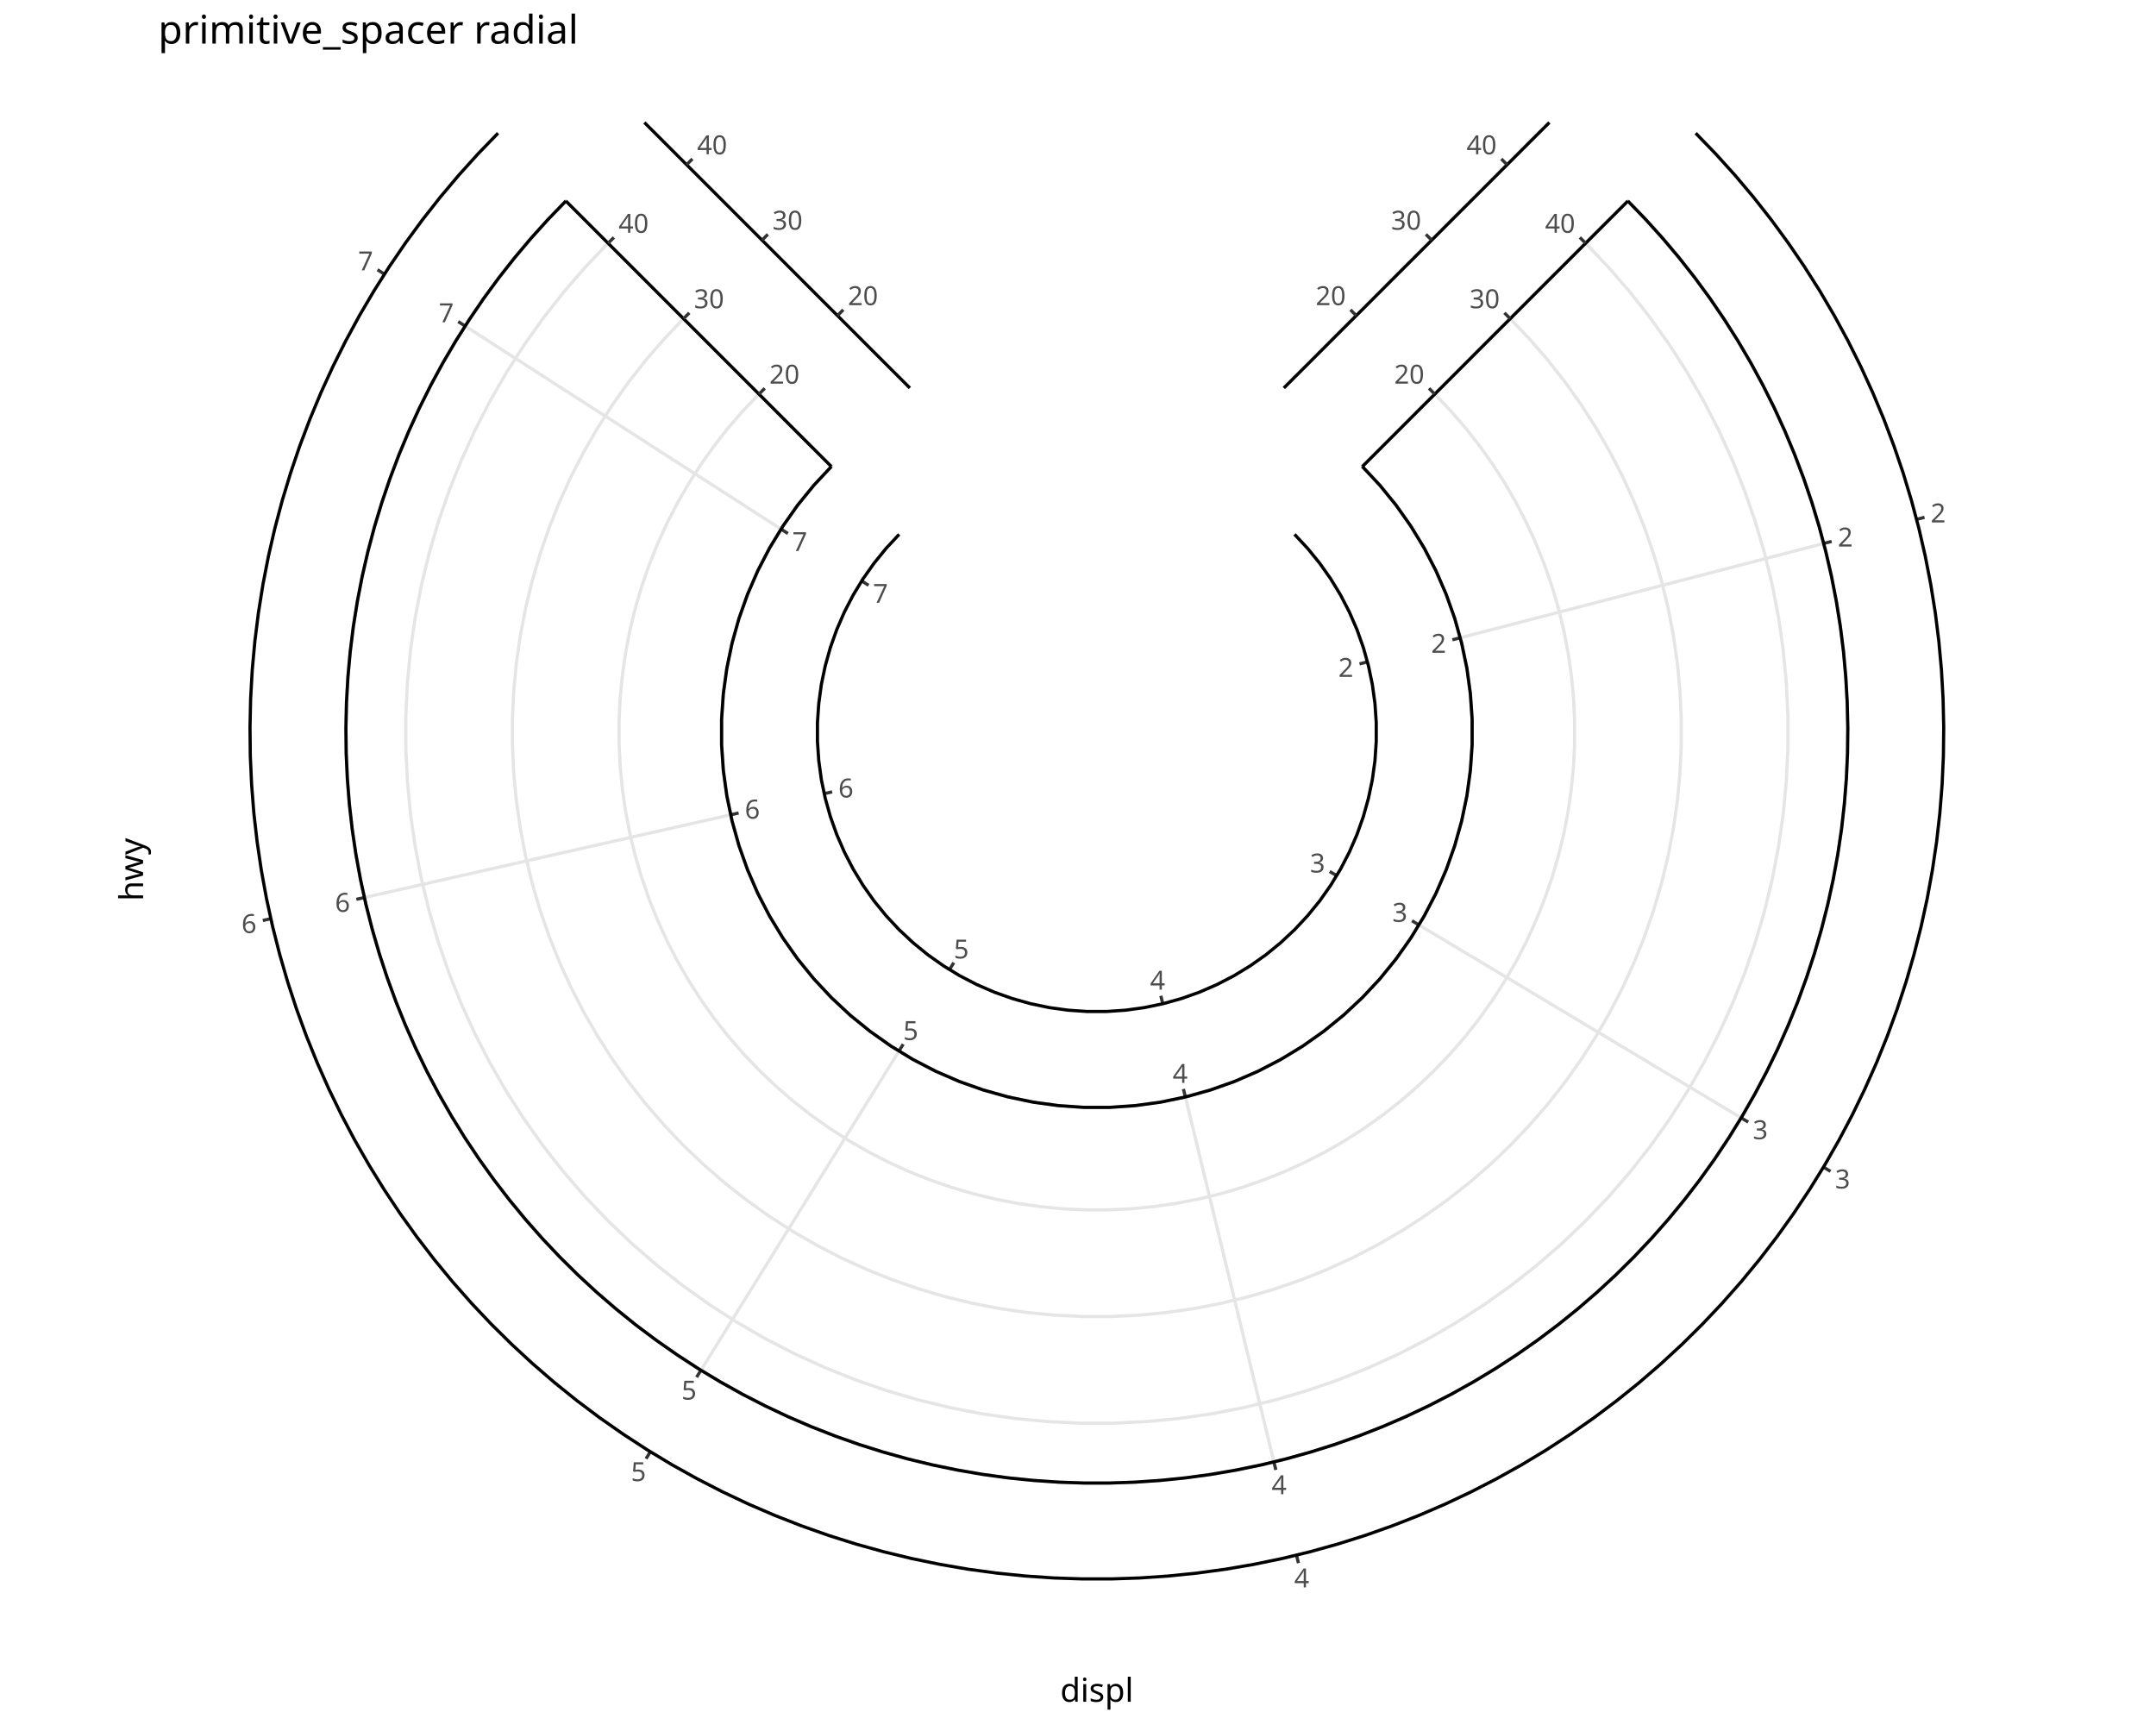
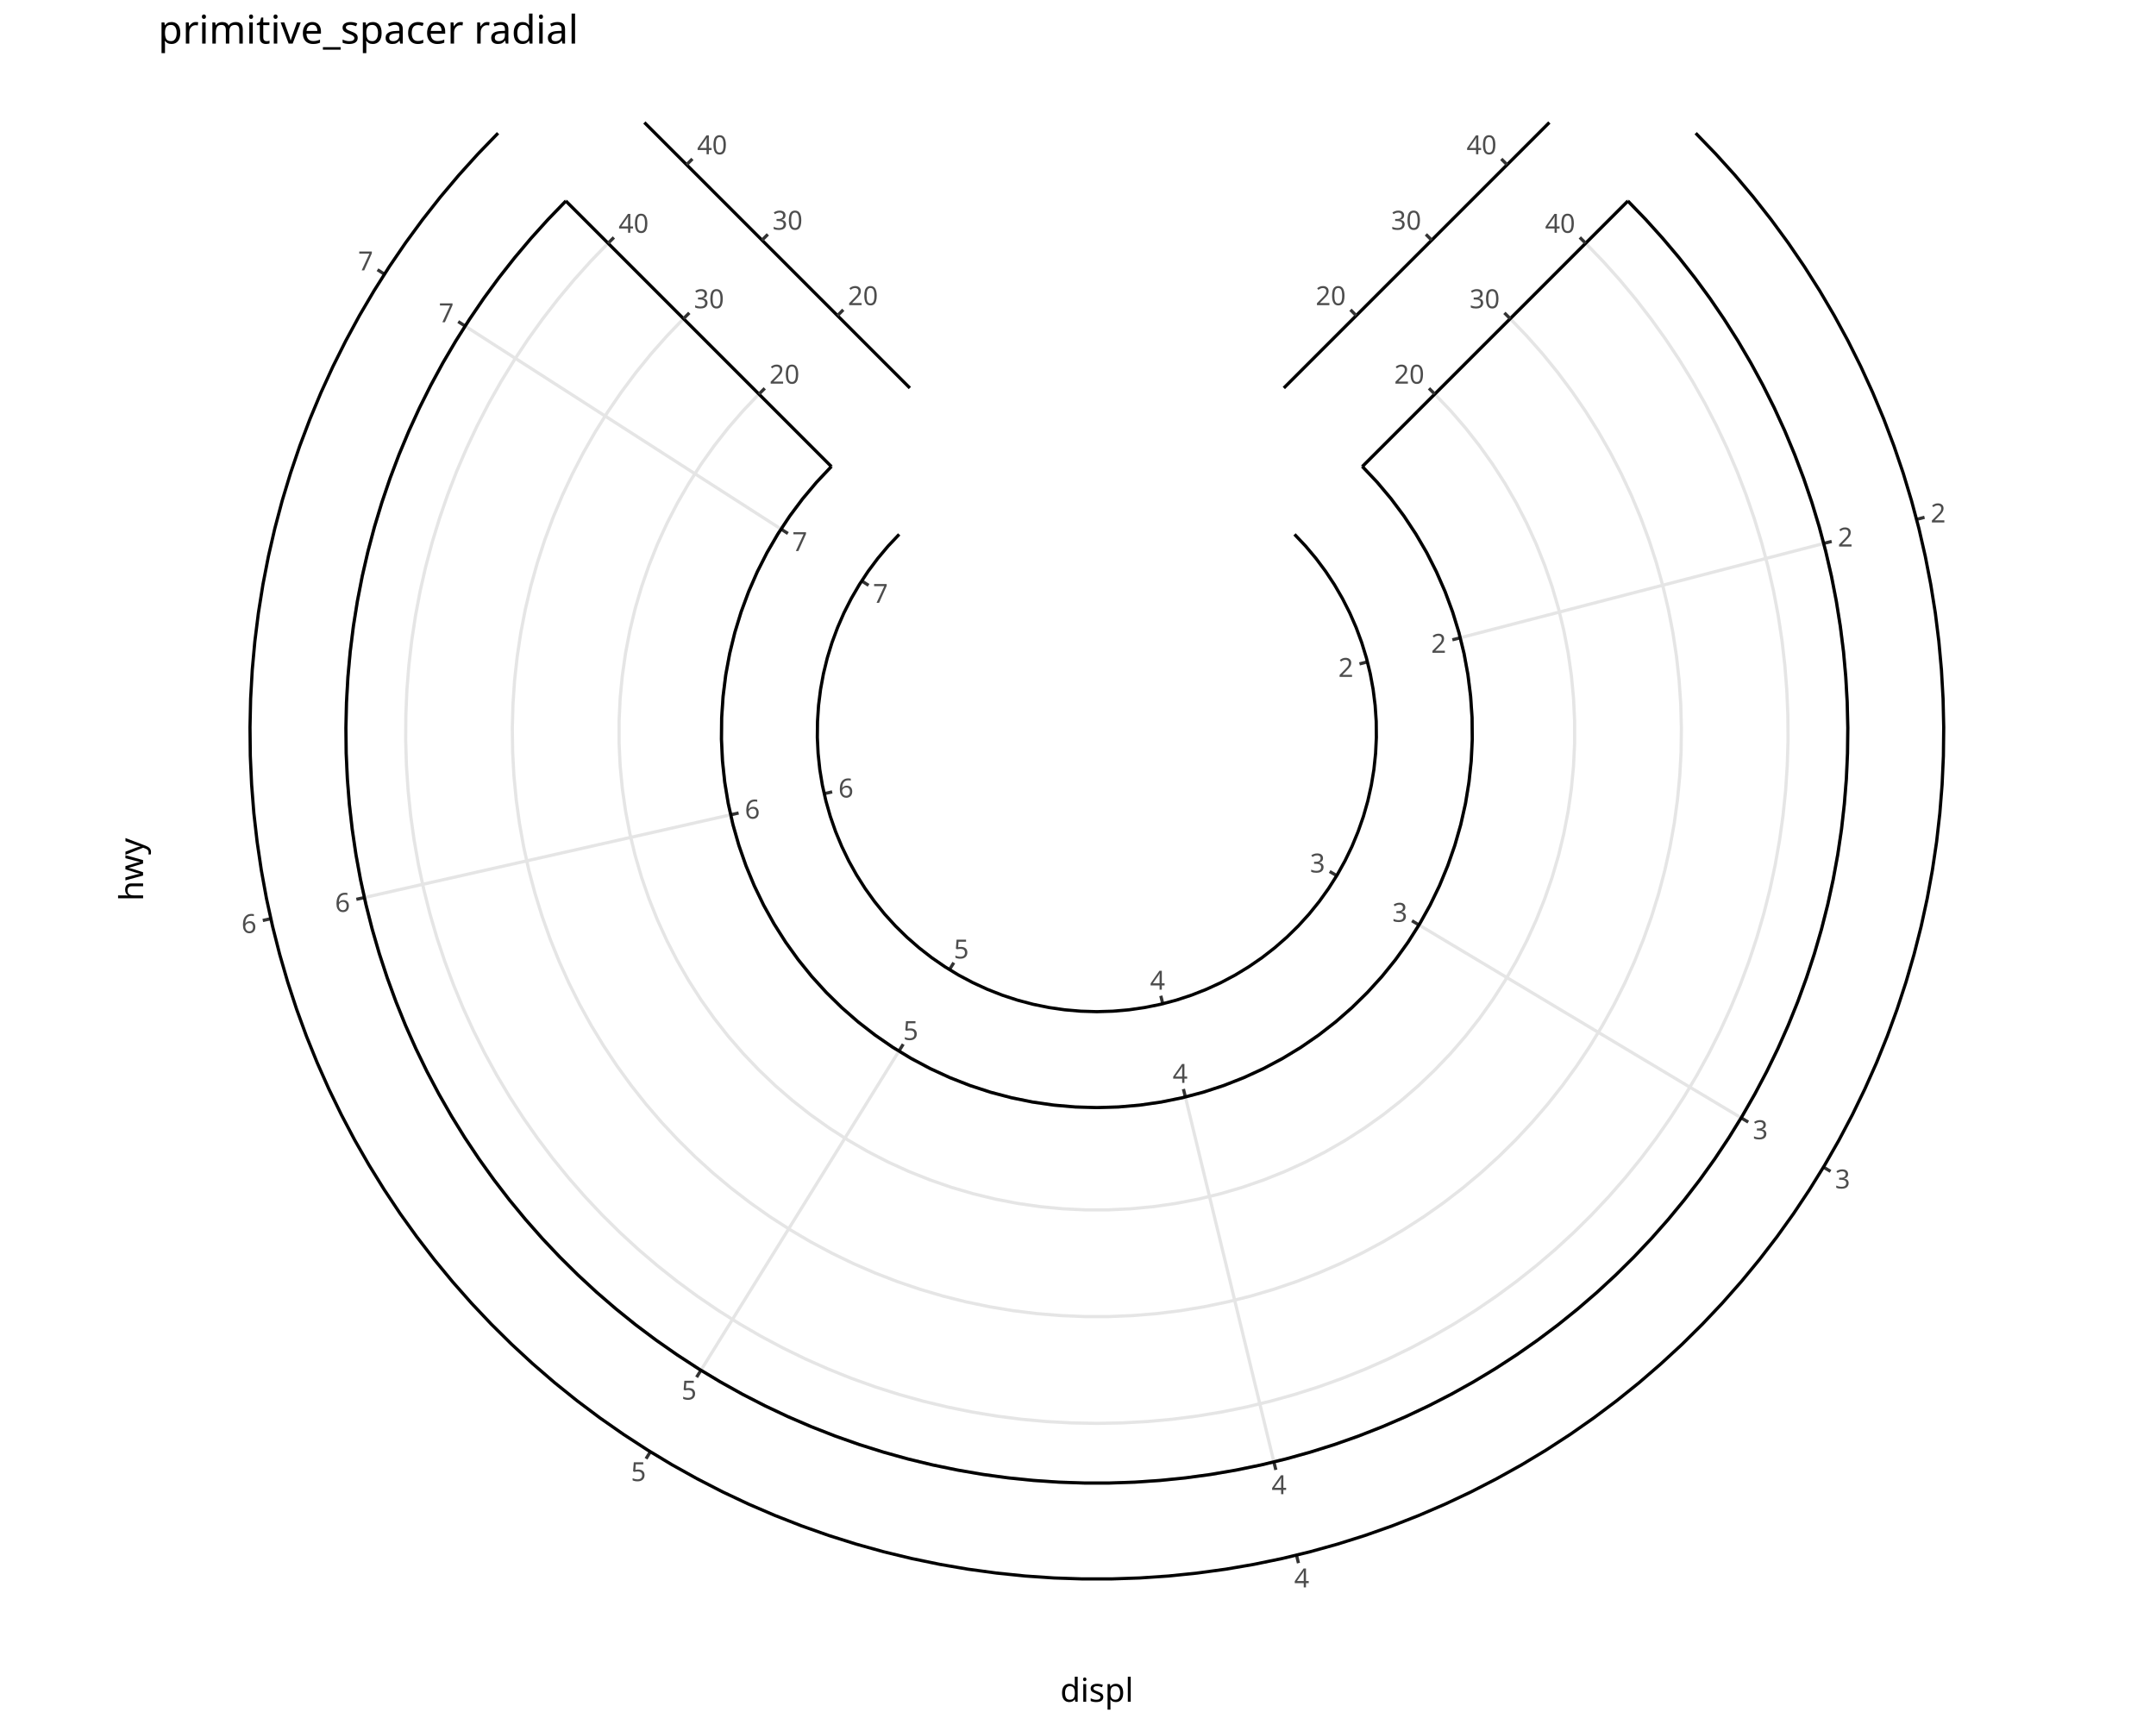
<svg xmlns="http://www.w3.org/2000/svg" class="svglite" data-engine-version="2.0" width="720.00pt" height="576.00pt" viewBox="0 0 720.00 576.00">
  <defs>
    <style type="text/css">
    .svglite line, .svglite polyline, .svglite polygon, .svglite path, .svglite rect, .svglite circle {
      fill: none;
      stroke: #000000;
      stroke-linecap: round;
      stroke-linejoin: round;
      stroke-miterlimit: 10.00;
    }
  </style>
  </defs>
  <rect width="100%" height="100%" style="stroke: none; fill: #FFFFFF;" />
  <defs>
    <clipPath id="cpMC4wMHw3MjAuMDB8MC4wMHw1NzYuMDA=">
      <rect x="0.00" y="0.00" width="720.00" height="576.00" />
    </clipPath>
  </defs>
  <g clip-path="url(#cpMC4wMHw3MjAuMDB8MC4wMHw1NzYuMDA=)">
</g>
  <defs>
    <clipPath id="cpMzQuNzR8Njg1LjI2fDAuMDB8NTc2LjAw">
      <rect x="34.74" y="0.00" width="650.51" height="576.00" />
    </clipPath>
  </defs>
  <g clip-path="url(#cpMzQuNzR8Njg1LjI2fDAuMDB8NTc2LjAw)">
    <rect x="34.74" y="0.00" width="650.51" height="576.00" style="stroke-width: 1.07; stroke: #FFFFFF; fill: #FFFFFF;" />
  </g>
  <g clip-path="url(#cpMC4wMHw3MjAuMDB8MC4wMHw1NzYuMDA=)">
-     <polygon points="188.97,67.12 195.30,73.45 201.63,79.78 207.97,86.12 214.30,92.45 220.63,98.78 226.97,105.12 233.30,111.45 239.63,117.78 245.97,124.12 252.30,130.45 258.63,136.78 264.96,143.12 271.30,149.45 277.63,155.78 271.79,162.04 266.38,168.68 261.45,175.68 257.00,182.99 253.06,190.59 249.65,198.45 246.78,206.51 244.47,214.76 242.73,223.14 241.56,231.62 240.98,240.17 240.98,248.73 241.56,257.27 242.73,265.75 244.47,274.14 246.78,282.38 249.65,290.45 253.06,298.30 257.00,305.90 261.45,313.22 266.38,320.21 271.79,326.86 277.63,333.11 283.89,338.96 290.53,344.36 297.53,349.30 304.84,353.75 312.44,357.69 320.30,361.10 328.36,363.96 336.61,366.27 344.99,368.02 353.47,369.18 362.02,369.77 370.58,369.77 379.12,369.18 387.60,368.02 395.99,366.27 404.23,363.96 412.30,361.10 420.15,357.69 427.75,353.75 435.07,349.30 442.06,344.36 448.70,338.96 454.96,333.11 460.81,326.86 466.21,320.21 471.15,313.22 475.60,305.90 479.54,298.30 482.95,290.45 485.81,282.38 488.12,274.14 489.87,265.75 491.03,257.27 491.62,248.73 491.62,240.17 491.03,231.62 489.87,223.14 488.12,214.76 485.81,206.51 482.95,198.45 479.54,190.59 475.60,182.99 471.15,175.68 466.21,168.68 460.81,162.04 454.96,155.78 461.30,149.45 467.63,143.12 473.96,136.78 480.30,130.45 486.63,124.12 492.96,117.78 499.29,111.45 505.63,105.12 511.96,98.78 518.29,92.45 524.63,86.12 530.96,79.78 537.29,73.45 543.63,67.12 549.54,73.23 555.23,79.54 560.72,86.04 565.97,92.72 571.00,99.57 575.79,106.60 580.35,113.78 584.65,121.11 588.71,128.58 592.51,136.18 596.05,143.91 599.32,151.76 602.33,159.71 605.07,167.76 607.53,175.90 609.71,184.11 611.62,192.40 613.24,200.74 614.58,209.14 615.64,217.58 616.40,226.04 616.88,234.53 617.08,243.03 616.98,251.53 616.60,260.02 615.92,268.50 614.97,276.95 613.72,285.36 612.19,293.72 610.38,302.03 608.29,310.27 605.92,318.43 603.27,326.51 600.36,334.50 597.17,342.38 593.72,350.15 590.00,357.80 586.03,365.31 581.81,372.69 577.34,379.92 572.63,387.00 567.68,393.91 562.49,400.65 557.09,407.21 551.46,413.58 545.62,419.76 539.57,425.74 533.33,431.51 526.89,437.06 520.27,442.40 513.47,447.50 506.51,452.37 499.38,457.01 492.10,461.40 484.67,465.54 477.11,469.42 469.42,473.05 461.61,476.41 453.70,479.51 445.68,482.34 437.57,484.89 429.38,487.17 421.11,489.17 412.79,490.88 404.41,492.32 395.98,493.47 387.53,494.33 379.04,494.91 370.55,495.20 362.05,495.20 353.55,494.91 345.07,494.33 336.61,493.47 328.19,492.32 319.81,490.88 311.48,489.17 303.22,487.17 295.03,484.89 286.92,482.34 278.90,479.51 270.98,476.41 263.17,473.05 255.48,469.42 247.92,465.54 240.50,461.40 233.21,457.01 226.09,452.37 219.12,447.50 212.32,442.40 205.70,437.06 199.26,431.51 193.02,425.74 186.97,419.76 181.13,413.58 175.51,407.21 170.10,400.65 164.92,393.91 159.97,387.00 155.25,379.92 150.78,372.69 146.56,365.31 142.59,357.80 138.88,350.15 135.42,342.38 132.24,334.50 129.32,326.51 126.67,318.43 124.30,310.27 122.21,302.03 120.40,293.72 118.87,285.36 117.63,276.95 116.67,268.50 116.00,260.02 115.61,251.53 115.52,243.03 115.71,234.53 116.19,226.04 116.96,217.58 118.01,209.14 119.35,200.74 120.97,192.40 122.88,184.11 125.06,175.90 127.53,167.76 130.26,159.71 133.27,151.76 136.55,143.91 140.09,136.18 143.89,128.58 147.94,121.11 152.25,113.78 156.80,106.60 161.59,99.57 166.62,92.72 171.88,86.04 177.36,79.54 183.06,73.23 " style="stroke-width: 1.07; stroke: #CCCCCC; fill: none;" />
-     <polyline points="487.67,212.96 609.04,181.46 " style="stroke-width: 1.07; stroke: #E5E5E5; stroke-linecap: butt;" />
-     <polyline points="473.88,308.86 581.47,373.27 " style="stroke-width: 1.07; stroke: #E5E5E5; stroke-linecap: butt;" />
-     <polyline points="395.86,366.30 425.42,488.16 " style="stroke-width: 1.07; stroke: #E5E5E5; stroke-linecap: butt;" />
-     <polyline points="300.19,351.00 234.08,457.54 " style="stroke-width: 1.07; stroke: #E5E5E5; stroke-linecap: butt;" />
-     <polyline points="243.99,272.07 121.67,299.70 " style="stroke-width: 1.07; stroke: #E5E5E5; stroke-linecap: butt;" />
-     <polyline points="260.81,176.66 155.32,108.86 " style="stroke-width: 1.07; stroke: #E5E5E5; stroke-linecap: butt;" />
+     <polygon points="188.97,67.12 197.03,75.18 205.09,83.24 213.15,91.30 221.21,99.36 229.27,107.42 237.33,115.48 245.39,123.54 253.45,131.60 261.51,139.66 269.57,147.72 277.63,155.78 272.69,161.02 268.05,166.54 263.74,172.31 259.76,178.32 256.14,184.54 252.88,190.97 250.00,197.57 247.50,204.33 245.39,211.22 243.68,218.22 242.37,225.31 241.48,232.46 241.00,239.64 240.93,246.85 241.27,254.05 242.03,261.21 243.20,268.32 244.77,275.35 246.75,282.28 249.12,289.08 251.88,295.74 255.01,302.23 258.51,308.52 262.37,314.61 266.57,320.46 271.10,326.07 275.95,331.40 281.09,336.44 286.52,341.19 292.21,345.61 298.14,349.70 304.30,353.44 310.66,356.82 317.20,359.83 323.91,362.46 330.76,364.70 337.73,366.54 344.79,367.98 351.92,369.01 359.09,369.63 366.30,369.84 373.50,369.63 380.68,369.01 387.81,367.98 394.87,366.54 401.83,364.70 408.68,362.46 415.39,359.83 421.94,356.82 428.30,353.44 434.46,349.70 440.39,345.61 446.08,341.19 451.50,336.44 456.64,331.40 461.49,326.07 466.02,320.46 470.22,314.61 474.08,308.52 477.58,302.23 480.72,295.74 483.47,289.08 485.84,282.28 487.82,275.35 489.40,268.32 490.56,261.21 491.32,254.05 491.67,246.85 491.60,239.64 491.11,232.46 490.22,225.31 488.92,218.22 487.21,211.22 485.10,204.33 482.60,197.57 479.71,190.97 476.46,184.54 472.83,178.32 468.86,172.31 464.55,166.54 459.91,161.02 454.96,155.78 463.02,147.72 471.08,139.66 479.14,131.60 487.20,123.54 495.26,115.48 503.33,107.42 511.39,99.36 519.45,91.30 527.51,83.24 535.57,75.18 543.63,67.12 549.54,73.23 555.23,79.54 560.72,86.04 565.97,92.72 571.00,99.57 575.79,106.60 580.35,113.78 584.65,121.11 588.71,128.58 592.51,136.18 596.05,143.91 599.32,151.76 602.33,159.71 605.07,167.76 607.53,175.90 609.71,184.11 611.62,192.40 613.24,200.74 614.58,209.14 615.64,217.58 616.40,226.04 616.88,234.53 617.08,243.03 616.98,251.53 616.60,260.02 615.92,268.50 614.97,276.95 613.72,285.36 612.19,293.72 610.38,302.03 608.29,310.27 605.92,318.43 603.27,326.51 600.36,334.50 597.17,342.38 593.72,350.15 590.00,357.80 586.03,365.31 581.81,372.69 577.34,379.92 572.63,387.00 567.68,393.91 562.49,400.65 557.09,407.21 551.46,413.58 545.62,419.76 539.57,425.74 533.33,431.51 526.89,437.06 520.27,442.40 513.47,447.50 506.51,452.37 499.38,457.01 492.10,461.40 484.67,465.54 477.11,469.42 469.42,473.05 461.61,476.41 453.70,479.51 445.68,482.34 437.57,484.89 429.38,487.17 421.11,489.17 412.79,490.88 404.41,492.32 395.98,493.47 387.53,494.33 379.04,494.91 370.55,495.20 362.05,495.20 353.55,494.91 345.07,494.33 336.61,493.47 328.19,492.32 319.81,490.88 311.48,489.17 303.22,487.17 295.03,484.89 286.92,482.34 278.90,479.51 270.98,476.41 263.17,473.05 255.48,469.42 247.92,465.54 240.50,461.40 233.21,457.01 226.09,452.37 219.12,447.50 212.32,442.40 205.70,437.06 199.26,431.51 193.02,425.74 186.97,419.76 181.13,413.58 175.51,407.21 170.10,400.65 164.92,393.91 159.97,387.00 155.25,379.92 150.78,372.69 146.56,365.31 142.59,357.80 138.88,350.15 135.42,342.38 132.24,334.50 129.32,326.51 126.67,318.43 124.30,310.27 122.21,302.03 120.40,293.72 118.87,285.36 117.63,276.95 116.67,268.50 116.00,260.02 115.61,251.53 115.52,243.03 115.71,234.53 116.19,226.04 116.96,217.58 118.01,209.14 119.35,200.74 120.97,192.40 122.88,184.11 125.06,175.90 127.53,167.76 130.26,159.71 133.27,151.76 136.55,143.91 140.09,136.18 143.89,128.58 147.94,121.11 152.25,113.78 156.80,106.60 161.59,99.57 166.62,92.72 171.88,86.04 177.36,79.54 183.06,73.23 " style="stroke-width: 1.07; stroke: #CCCCCC; fill: none;" />
    <polyline points="479.14,131.60 484.39,137.10 489.36,142.84 494.05,148.81 498.46,155.00 502.57,161.39 506.37,167.96 509.85,174.72 513.00,181.62 515.82,188.68 518.31,195.85 520.45,203.14 522.24,210.52 523.68,217.98 524.76,225.50 525.48,233.06 525.84,240.65 525.84,248.25 525.48,255.83 524.76,263.39 523.68,270.91 522.24,278.37 520.45,285.75 518.31,293.04 515.82,300.22 513.00,307.27 509.85,314.18 506.37,320.93 502.57,327.51 498.46,333.90 494.05,340.09 489.36,346.06 484.39,351.80 479.14,357.29 473.65,362.54 467.91,367.51 461.94,372.21 455.75,376.61 449.36,380.72 442.78,384.52 436.03,388.00 429.12,391.15 422.07,393.97 414.89,396.46 407.60,398.60 400.22,400.39 392.76,401.83 385.24,402.91 377.68,403.63 370.09,403.99 362.50,403.99 354.91,403.63 347.35,402.91 339.83,401.83 332.37,400.39 324.99,398.60 317.70,396.46 310.53,393.97 303.47,391.15 296.56,388.00 289.81,384.52 283.24,380.72 276.85,376.61 270.66,372.21 264.69,367.51 258.95,362.54 253.45,357.29 248.21,351.80 243.23,346.06 238.54,340.09 234.13,333.90 230.03,327.51 226.23,320.93 222.75,314.18 219.59,307.27 216.77,300.22 214.28,293.04 212.14,285.75 210.35,278.37 208.92,270.91 207.84,263.39 207.11,255.83 206.75,248.25 206.75,240.65 207.11,233.06 207.84,225.50 208.92,217.98 210.35,210.52 212.14,203.14 214.28,195.85 216.77,188.68 219.59,181.62 222.75,174.72 226.23,167.96 230.03,161.39 234.13,155.00 238.54,148.81 243.23,142.84 248.21,137.10 253.45,131.60 " style="stroke-width: 1.07; stroke: #E5E5E5; stroke-linecap: butt;" />
-     <polyline points="504.33,106.41 510.74,113.14 516.83,120.16 522.57,127.46 527.96,135.03 532.99,142.85 537.63,150.89 541.89,159.15 545.75,167.60 549.20,176.23 552.24,185.01 554.86,193.92 557.05,202.95 558.81,212.08 560.13,221.27 561.01,230.52 561.45,239.80 561.45,249.09 561.01,258.37 560.13,267.62 558.81,276.82 557.05,285.94 554.86,294.97 552.24,303.89 549.20,312.67 545.75,321.29 541.89,329.74 537.63,338.00 532.99,346.05 527.96,353.87 522.57,361.43 516.83,368.74 510.74,375.76 504.33,382.48 497.61,388.89 490.59,394.98 483.28,400.72 475.71,406.11 467.90,411.14 459.85,415.78 451.59,420.04 443.14,423.90 434.52,427.35 425.74,430.39 416.82,433.01 407.79,435.20 398.67,436.96 389.47,438.28 380.22,439.16 370.94,439.60 361.65,439.60 352.37,439.16 343.12,438.28 333.92,436.96 324.80,435.20 315.77,433.01 306.86,430.39 298.08,427.35 289.45,423.90 281.00,420.04 272.74,415.78 264.69,411.14 256.88,406.11 249.31,400.72 242.01,394.98 234.99,388.89 228.26,382.48 221.85,375.76 215.76,368.74 210.02,361.43 204.63,353.87 199.61,346.05 194.96,338.00 190.71,329.74 186.85,321.29 183.39,312.67 180.35,303.89 177.74,294.97 175.55,285.94 173.79,276.82 172.46,267.62 171.58,258.37 171.14,249.09 171.14,239.80 171.58,230.52 172.46,221.27 173.79,212.08 175.55,202.95 177.74,193.92 180.35,185.01 183.39,176.23 186.85,167.60 190.71,159.15 194.96,150.89 199.61,142.85 204.63,135.03 210.02,127.46 215.76,120.16 221.85,113.14 228.26,106.41 " style="stroke-width: 1.07; stroke: #E5E5E5; stroke-linecap: butt;" />
-     <polyline points="529.52,81.22 537.10,89.17 544.30,97.48 551.09,106.11 557.46,115.06 563.40,124.30 568.90,133.82 573.93,143.59 578.49,153.58 582.58,163.78 586.17,174.16 589.27,184.70 591.86,195.38 593.94,206.17 595.50,217.04 596.54,227.98 597.07,238.95 597.07,249.94 596.54,260.91 595.50,271.85 593.94,282.73 591.86,293.51 589.27,304.19 586.17,314.73 582.58,325.12 578.49,335.32 573.93,345.31 568.90,355.07 563.40,364.59 557.46,373.83 551.09,382.78 544.30,391.42 537.10,399.72 529.52,407.67 521.57,415.25 513.27,422.45 504.63,429.24 495.68,435.61 486.44,441.55 476.92,447.05 467.16,452.08 457.17,456.64 446.97,460.73 436.58,464.32 426.04,467.42 415.36,470.01 404.58,472.09 393.70,473.65 382.76,474.69 371.79,475.22 360.80,475.22 349.83,474.69 338.89,473.65 328.02,472.09 317.23,470.01 306.55,467.42 296.01,464.32 285.63,460.73 275.43,456.64 265.43,452.08 255.67,447.05 246.15,441.55 236.91,435.61 227.96,429.24 219.33,422.45 211.02,415.25 203.07,407.67 195.49,399.72 188.30,391.42 181.50,382.78 175.13,373.83 169.19,364.59 163.70,355.07 158.66,345.31 154.10,335.32 150.02,325.12 146.42,314.73 143.33,304.19 140.74,293.51 138.66,282.73 137.09,271.85 136.05,260.91 135.53,249.94 135.53,238.95 136.05,227.98 137.09,217.04 138.66,206.17 140.74,195.38 143.33,184.70 146.42,174.16 150.02,163.78 154.10,153.58 158.66,143.59 163.70,133.82 169.19,124.30 175.13,115.06 181.50,106.11 188.30,97.48 195.49,89.17 203.07,81.22 " style="stroke-width: 1.07; stroke: #E5E5E5; stroke-linecap: butt;" />
+     <polyline points="504.33,106.41 509.87,112.18 515.17,118.17 520.22,124.38 525.01,130.79 529.53,137.38 533.78,144.16 537.75,151.10 541.43,158.21 544.81,165.45 547.90,172.83 550.68,180.33 553.15,187.94 555.31,195.64 557.15,203.43 558.67,211.28 559.87,219.19 560.74,227.14 561.29,235.12 561.50,243.11 561.40,251.11 560.96,259.10 560.19,267.06 559.11,274.99 557.69,282.86 555.96,290.67 553.91,298.40 551.54,306.04 548.86,313.57 545.87,321.00 542.59,328.29 539.01,335.44 535.13,342.44 530.98,349.27 526.54,355.93 521.84,362.40 516.88,368.67 511.66,374.74 506.21,380.58 500.51,386.20 494.59,391.58 488.46,396.71 482.12,401.59 475.58,406.20 468.86,410.54 461.97,414.61 454.92,418.38 447.72,421.87 440.39,425.05 432.92,427.94 425.35,430.51 417.68,432.78 409.92,434.72 402.09,436.35 394.20,437.66 386.26,438.64 378.29,439.29 370.30,439.62 362.30,439.62 354.31,439.29 346.33,438.64 338.40,437.66 330.50,436.35 322.67,434.72 314.91,432.78 307.24,430.51 299.67,427.94 292.21,425.05 284.87,421.87 277.67,418.38 270.62,414.61 263.73,410.54 257.01,406.20 250.48,401.59 244.14,396.71 238.00,391.58 232.08,386.20 226.39,380.58 220.93,374.74 215.71,368.67 210.75,362.40 206.05,355.93 201.62,349.27 197.46,342.44 193.59,335.44 190.01,328.29 186.72,321.00 183.73,313.57 181.06,306.04 178.69,298.40 176.63,290.67 174.90,282.86 173.49,274.99 172.40,267.06 171.63,259.10 171.20,251.11 171.09,243.11 171.31,235.12 171.85,227.14 172.73,219.19 173.92,211.28 175.44,203.43 177.28,195.64 179.44,187.94 181.91,180.33 184.69,172.83 187.78,165.45 191.17,158.21 194.85,151.10 198.81,144.16 203.06,137.38 207.59,130.79 212.38,124.38 217.42,118.17 222.72,112.18 228.26,106.41 " style="stroke-width: 1.07; stroke: #E5E5E5; stroke-linecap: butt;" />
+     <polyline points="529.52,81.22 535.33,87.24 540.92,93.47 546.27,99.90 551.39,106.52 556.27,113.32 560.90,120.29 565.27,127.42 569.38,134.71 573.22,142.14 576.80,149.71 580.09,157.40 583.10,165.21 585.83,173.12 588.27,181.12 590.42,189.20 592.28,197.36 593.84,205.58 595.10,213.86 596.05,222.17 596.71,230.51 597.06,238.87 597.12,247.24 596.86,255.60 596.31,263.95 595.45,272.27 594.29,280.56 592.83,288.80 591.08,296.98 589.02,305.09 586.68,313.12 584.05,321.06 581.13,328.90 577.92,336.63 574.44,344.24 570.69,351.72 566.67,359.06 562.38,366.25 557.84,373.27 553.05,380.13 548.01,386.81 542.73,393.30 537.22,399.60 531.48,405.69 525.53,411.57 519.37,417.23 513.01,422.66 506.45,427.86 499.71,432.82 492.80,437.53 485.72,441.99 478.48,446.19 471.09,450.12 463.57,453.79 455.92,457.17 448.15,460.28 440.28,463.11 432.30,465.64 424.24,467.89 416.11,469.84 407.91,471.50 399.65,472.86 391.35,473.92 383.02,474.68 374.66,475.13 366.30,475.28 357.93,475.13 349.58,474.68 341.24,473.92 332.94,472.86 324.69,471.50 316.49,469.84 308.35,467.89 300.29,465.64 292.32,463.11 284.44,460.28 276.67,457.17 269.02,453.79 261.50,450.12 254.11,446.19 246.88,441.99 239.80,437.53 232.88,432.82 226.14,427.86 219.59,422.66 213.22,417.23 207.06,411.57 201.11,405.69 195.38,399.60 189.87,393.30 184.59,386.81 179.55,380.13 174.75,373.27 170.21,366.25 165.92,359.06 161.90,351.72 158.15,344.24 154.67,336.63 151.47,328.90 148.55,321.06 145.91,313.12 143.57,305.09 141.52,296.98 139.76,288.80 138.30,280.56 137.14,272.27 136.29,263.95 135.73,255.60 135.48,247.24 135.53,238.87 135.88,230.51 136.54,222.17 137.50,213.86 138.76,205.58 140.31,197.36 142.17,189.20 144.32,181.12 146.76,173.12 149.49,165.21 152.50,157.40 155.80,149.71 159.37,142.14 163.21,134.71 167.32,127.42 171.70,120.29 176.32,113.32 181.20,106.52 186.32,99.90 191.68,93.47 197.26,87.24 203.07,81.22 " style="stroke-width: 1.07; stroke: #E5E5E5; stroke-linecap: butt;" />
+     <polyline points="487.67,212.96 498.70,210.09 509.74,207.23 520.77,204.37 531.81,201.50 542.84,198.64 553.87,195.78 564.91,192.91 575.94,190.05 586.97,187.19 598.01,184.33 609.04,181.46 " style="stroke-width: 1.07; stroke: #E5E5E5; stroke-linecap: butt;" />
+     <polyline points="473.88,308.86 483.66,314.71 493.44,320.57 503.22,326.42 513.00,332.28 522.78,338.14 532.56,343.99 542.34,349.85 552.12,355.70 561.90,361.56 571.68,367.41 581.47,373.27 " style="stroke-width: 1.07; stroke: #E5E5E5; stroke-linecap: butt;" />
+     <polyline points="395.86,366.30 398.55,377.38 401.23,388.46 403.92,399.54 406.61,410.62 409.30,421.69 411.98,432.77 414.67,443.85 417.36,454.93 420.05,466.01 422.73,477.08 425.42,488.16 " style="stroke-width: 1.07; stroke: #E5E5E5; stroke-linecap: butt;" />
+     <polyline points="300.19,351.00 294.18,360.68 288.17,370.37 282.16,380.05 276.15,389.74 270.14,399.43 264.13,409.11 258.12,418.80 252.11,428.49 246.10,438.17 240.09,447.86 234.08,457.54 " style="stroke-width: 1.07; stroke: #E5E5E5; stroke-linecap: butt;" />
+     <polyline points="243.99,272.07 232.87,274.58 221.75,277.10 210.63,279.61 199.51,282.12 188.39,284.63 177.27,287.14 166.15,289.65 155.03,292.16 143.91,294.67 132.79,297.19 121.67,299.70 " style="stroke-width: 1.07; stroke: #E5E5E5; stroke-linecap: butt;" />
+     <polyline points="260.81,176.66 251.22,170.49 241.63,164.33 232.04,158.17 222.45,152.00 212.86,145.84 203.27,139.68 193.68,133.51 184.09,127.35 174.50,121.19 164.91,115.03 155.32,108.86 " style="stroke-width: 1.07; stroke: #E5E5E5; stroke-linecap: butt;" />
    <text x="613.74" y="182.49" style="font-size: 8.80px; fill: #4D4D4D; font-family: sans;" textLength="4.89px" lengthAdjust="spacingAndGlyphs">2</text>
    <text x="585.35" y="380.39" style="font-size: 8.80px; fill: #4D4D4D; font-family: sans;" textLength="4.89px" lengthAdjust="spacingAndGlyphs">3</text>
    <text x="427.16" y="498.93" text-anchor="middle" style="font-size: 8.80px; fill: #4D4D4D; font-family: sans;" textLength="4.89px" lengthAdjust="spacingAndGlyphs">4</text>
    <text x="232.63" y="467.34" text-anchor="end" style="font-size: 8.80px; fill: #4D4D4D; font-family: sans;" textLength="4.89px" lengthAdjust="spacingAndGlyphs">5</text>
    <text x="116.92" y="304.48" text-anchor="end" style="font-size: 8.80px; fill: #4D4D4D; font-family: sans;" textLength="4.89px" lengthAdjust="spacingAndGlyphs">6</text>
    <text x="151.56" y="107.59" text-anchor="end" style="font-size: 8.80px; fill: #4D4D4D; font-family: sans;" textLength="4.89px" lengthAdjust="spacingAndGlyphs">7</text>
    <polyline points="609.04,181.46 611.69,180.78 " style="stroke-width: 1.07; stroke: #333333; stroke-linecap: butt;" />
    <polyline points="581.47,373.27 583.82,374.68 " style="stroke-width: 1.07; stroke: #333333; stroke-linecap: butt;" />
    <polyline points="425.42,488.16 426.07,490.82 " style="stroke-width: 1.07; stroke: #333333; stroke-linecap: butt;" />
    <polyline points="234.08,457.54 232.63,459.87 " style="stroke-width: 1.07; stroke: #333333; stroke-linecap: butt;" />
    <polyline points="121.67,299.70 119.00,300.30 " style="stroke-width: 1.07; stroke: #333333; stroke-linecap: butt;" />
    <polyline points="155.32,108.86 153.02,107.38 " style="stroke-width: 1.07; stroke: #333333; stroke-linecap: butt;" />
    <polyline points="543.63,67.12 549.54,73.23 555.23,79.54 560.72,86.04 565.97,92.72 571.00,99.57 575.79,106.60 580.35,113.78 584.65,121.11 588.71,128.58 592.51,136.18 596.05,143.91 599.32,151.76 602.33,159.71 605.07,167.76 607.53,175.90 609.71,184.11 611.62,192.40 613.24,200.74 614.58,209.14 615.64,217.58 616.40,226.04 616.88,234.53 617.08,243.03 616.98,251.53 616.60,260.02 615.92,268.50 614.97,276.95 613.72,285.36 612.19,293.72 610.38,302.03 608.29,310.27 605.92,318.43 603.27,326.51 600.36,334.50 597.17,342.38 593.72,350.15 590.00,357.80 586.03,365.31 581.81,372.69 577.34,379.92 572.63,387.00 567.68,393.91 562.49,400.65 557.09,407.21 551.46,413.58 545.62,419.76 539.57,425.74 533.33,431.51 526.89,437.06 520.27,442.40 513.47,447.50 506.51,452.37 499.38,457.01 492.10,461.40 484.67,465.54 477.11,469.42 469.42,473.05 461.61,476.41 453.70,479.51 445.68,482.34 437.57,484.89 429.38,487.17 421.11,489.17 412.79,490.88 404.41,492.32 395.98,493.47 387.53,494.33 379.04,494.91 370.55,495.20 362.05,495.20 353.55,494.91 345.07,494.33 336.61,493.47 328.19,492.32 319.81,490.88 311.48,489.17 303.22,487.17 295.03,484.89 286.92,482.34 278.90,479.51 270.98,476.41 263.17,473.05 255.48,469.42 247.92,465.54 240.50,461.40 233.21,457.01 226.09,452.37 219.12,447.50 212.32,442.40 205.70,437.06 199.26,431.51 193.02,425.74 186.97,419.76 181.13,413.58 175.51,407.21 170.10,400.65 164.92,393.91 159.97,387.00 155.25,379.92 150.78,372.69 146.56,365.31 142.59,357.80 138.88,350.15 135.42,342.38 132.24,334.50 129.32,326.51 126.67,318.43 124.30,310.27 122.21,302.03 120.40,293.72 118.87,285.36 117.63,276.95 116.67,268.50 116.00,260.02 115.61,251.53 115.52,243.03 115.71,234.53 116.19,226.04 116.96,217.58 118.01,209.14 119.35,200.74 120.97,192.40 122.88,184.11 125.06,175.90 127.53,167.76 130.26,159.71 133.27,151.76 136.55,143.91 140.09,136.18 143.89,128.58 147.94,121.11 152.25,113.78 156.80,106.60 161.59,99.57 166.62,92.72 171.88,86.04 177.36,79.54 183.06,73.23 188.97,67.12 " style="stroke-width: 1.07; stroke-linecap: butt;" />
    <text x="644.74" y="174.45" style="font-size: 8.80px; fill: #4D4D4D; font-family: sans;" textLength="4.89px" lengthAdjust="spacingAndGlyphs">2</text>
    <text x="612.83" y="396.84" style="font-size: 8.80px; fill: #4D4D4D; font-family: sans;" textLength="4.89px" lengthAdjust="spacingAndGlyphs">3</text>
    <text x="434.71" y="530.05" text-anchor="middle" style="font-size: 8.80px; fill: #4D4D4D; font-family: sans;" textLength="4.89px" lengthAdjust="spacingAndGlyphs">4</text>
    <text x="215.75" y="494.55" text-anchor="end" style="font-size: 8.80px; fill: #4D4D4D; font-family: sans;" textLength="4.89px" lengthAdjust="spacingAndGlyphs">5</text>
    <text x="85.68" y="311.54" text-anchor="end" style="font-size: 8.80px; fill: #4D4D4D; font-family: sans;" textLength="4.89px" lengthAdjust="spacingAndGlyphs">6</text>
    <text x="124.62" y="90.27" text-anchor="end" style="font-size: 8.80px; fill: #4D4D4D; font-family: sans;" textLength="4.89px" lengthAdjust="spacingAndGlyphs">7</text>
    <polyline points="640.05,173.42 642.70,172.73 " style="stroke-width: 1.07; stroke: #333333; stroke-linecap: butt;" />
    <polyline points="608.95,389.72 611.30,391.13 " style="stroke-width: 1.07; stroke: #333333; stroke-linecap: butt;" />
    <polyline points="432.97,519.29 433.62,521.95 " style="stroke-width: 1.07; stroke: #333333; stroke-linecap: butt;" />
    <polyline points="217.19,484.76 215.74,487.09 " style="stroke-width: 1.07; stroke: #333333; stroke-linecap: butt;" />
    <polyline points="90.43,306.75 87.76,307.36 " style="stroke-width: 1.07; stroke: #333333; stroke-linecap: butt;" />
    <polyline points="128.38,91.55 126.07,90.06 " style="stroke-width: 1.07; stroke: #333333; stroke-linecap: butt;" />
    <polyline points="566.28,44.47 572.94,51.36 579.37,58.47 585.55,65.80 591.48,73.34 597.15,81.07 602.55,88.99 607.69,97.09 612.54,105.35 617.12,113.78 621.40,122.36 625.39,131.07 629.09,139.92 632.48,148.89 635.57,157.96 638.34,167.14 640.81,176.41 642.95,185.75 644.78,195.16 646.30,204.63 647.48,214.14 648.35,223.69 648.89,233.26 649.11,242.85 649.00,252.44 648.57,262.01 647.81,271.57 646.73,281.10 645.32,290.58 643.60,300.01 641.56,309.38 639.20,318.67 636.53,327.88 633.54,336.99 630.25,346.00 626.66,354.89 622.76,363.65 618.58,372.27 614.10,380.75 609.34,389.07 604.29,397.23 598.98,405.21 593.40,413.00 587.55,420.60 581.46,428.00 575.11,435.19 568.52,442.16 561.71,448.90 554.66,455.40 547.41,461.67 539.94,467.68 532.27,473.44 524.42,478.93 516.38,484.16 508.17,489.11 499.79,493.77 491.26,498.16 482.59,502.25 473.79,506.04 464.86,509.53 455.82,512.72 446.67,515.60 437.43,518.17 428.12,520.42 418.73,522.36 409.28,523.98 399.78,525.27 390.24,526.25 380.67,526.90 371.09,527.22 361.50,527.22 351.92,526.90 342.36,526.25 332.82,525.27 323.32,523.98 313.87,522.36 304.48,520.42 295.16,518.17 285.92,515.60 276.78,512.72 267.74,509.53 258.81,506.04 250.00,502.25 241.33,498.16 232.80,493.77 224.43,489.11 216.22,484.16 208.18,478.93 200.32,473.44 192.65,467.68 185.19,461.67 177.93,455.40 170.89,448.90 164.07,442.16 157.48,435.19 151.14,428.00 145.04,420.60 139.20,413.00 133.61,405.21 128.30,397.23 123.26,389.07 118.49,380.75 114.02,372.27 109.83,363.65 105.94,354.89 102.34,346.00 99.05,336.99 96.07,327.88 93.40,318.67 91.04,309.38 88.99,300.01 87.27,290.58 85.87,281.10 84.78,271.57 84.03,262.01 83.59,252.44 83.49,242.85 83.70,233.26 84.24,223.69 85.11,214.14 86.30,204.63 87.81,195.16 89.64,185.75 91.79,176.41 94.25,167.14 97.03,157.96 100.11,148.89 103.51,139.92 107.20,131.07 111.19,122.36 115.48,113.78 120.05,105.35 124.91,97.09 130.04,88.99 135.45,81.07 141.12,73.34 147.05,65.80 153.23,58.47 159.65,51.36 166.32,44.47 " style="stroke-width: 1.07; stroke-linecap: butt;" />
    <text x="482.97" y="217.98" text-anchor="end" style="font-size: 8.80px; fill: #4D4D4D; font-family: sans;" textLength="4.89px" lengthAdjust="spacingAndGlyphs">2</text>
    <text x="470.00" y="307.80" text-anchor="end" style="font-size: 8.80px; fill: #4D4D4D; font-family: sans;" textLength="4.89px" lengthAdjust="spacingAndGlyphs">3</text>
    <text x="394.12" y="361.60" text-anchor="middle" style="font-size: 8.80px; fill: #4D4D4D; font-family: sans;" textLength="4.89px" lengthAdjust="spacingAndGlyphs">4</text>
    <text x="301.63" y="347.26" style="font-size: 8.80px; fill: #4D4D4D; font-family: sans;" textLength="4.89px" lengthAdjust="spacingAndGlyphs">5</text>
    <text x="248.74" y="273.35" style="font-size: 8.80px; fill: #4D4D4D; font-family: sans;" textLength="4.89px" lengthAdjust="spacingAndGlyphs">6</text>
    <text x="264.57" y="183.99" style="font-size: 8.80px; fill: #4D4D4D; font-family: sans;" textLength="4.89px" lengthAdjust="spacingAndGlyphs">7</text>
    <polyline points="487.67,212.96 485.02,213.64 " style="stroke-width: 1.07; stroke: #333333; stroke-linecap: butt;" />
    <polyline points="473.88,308.86 471.53,307.45 " style="stroke-width: 1.07; stroke: #333333; stroke-linecap: butt;" />
    <polyline points="395.86,366.30 395.21,363.64 " style="stroke-width: 1.07; stroke: #333333; stroke-linecap: butt;" />
    <polyline points="300.19,351.00 301.63,348.67 " style="stroke-width: 1.07; stroke: #333333; stroke-linecap: butt;" />
    <polyline points="243.99,272.07 246.66,271.47 " style="stroke-width: 1.07; stroke: #333333; stroke-linecap: butt;" />
    <polyline points="260.81,176.66 263.12,178.14 " style="stroke-width: 1.07; stroke: #333333; stroke-linecap: butt;" />
-     <polyline points="454.96,155.78 460.81,162.04 466.21,168.68 471.15,175.68 475.60,182.99 479.54,190.59 482.95,198.45 485.81,206.51 488.12,214.76 489.87,223.14 491.03,231.62 491.62,240.17 491.62,248.73 491.03,257.27 489.87,265.75 488.12,274.14 485.81,282.38 482.95,290.45 479.54,298.30 475.60,305.90 471.15,313.22 466.21,320.21 460.81,326.86 454.96,333.11 448.70,338.96 442.06,344.36 435.07,349.30 427.75,353.75 420.15,357.69 412.30,361.10 404.23,363.96 395.99,366.27 387.60,368.02 379.12,369.18 370.58,369.77 362.02,369.77 353.47,369.18 344.99,368.02 336.61,366.27 328.36,363.96 320.30,361.10 312.44,357.69 304.84,353.75 297.53,349.30 290.53,344.36 283.89,338.96 277.63,333.11 271.79,326.86 266.38,320.21 261.45,313.22 257.00,305.90 253.06,298.30 249.65,290.45 246.78,282.38 244.47,274.14 242.73,265.75 241.56,257.27 240.98,248.73 240.98,240.17 241.56,231.62 242.73,223.14 244.47,214.76 246.78,206.51 249.65,198.45 253.06,190.59 257.00,182.99 261.45,175.68 266.38,168.68 271.79,162.04 277.63,155.78 " style="stroke-width: 1.07; stroke-linecap: butt;" />
+     <polyline points="454.96,155.78 459.91,161.02 464.55,166.54 468.86,172.31 472.83,178.32 476.46,184.54 479.71,190.97 482.60,197.57 485.10,204.33 487.21,211.22 488.92,218.22 490.22,225.31 491.11,232.46 491.60,239.64 491.67,246.85 491.32,254.05 490.56,261.21 489.40,268.32 487.82,275.35 485.84,282.28 483.47,289.08 480.72,295.74 477.58,302.23 474.08,308.52 470.22,314.61 466.02,320.46 461.49,326.07 456.64,331.40 451.50,336.44 446.08,341.19 440.39,345.61 434.46,349.70 428.30,353.44 421.94,356.82 415.39,359.83 408.68,362.46 401.83,364.70 394.87,366.54 387.81,367.98 380.68,369.01 373.50,369.63 366.30,369.84 359.09,369.63 351.92,369.01 344.79,367.98 337.73,366.54 330.76,364.70 323.91,362.46 317.20,359.83 310.66,356.82 304.30,353.44 298.14,349.70 292.21,345.61 286.52,341.19 281.09,336.44 275.95,331.40 271.10,326.07 266.57,320.46 262.37,314.61 258.51,308.52 255.01,302.23 251.88,295.74 249.12,289.08 246.75,282.28 244.77,275.35 243.20,268.32 242.03,261.21 241.27,254.05 240.93,246.85 241.00,239.64 241.48,232.46 242.37,225.31 243.68,218.22 245.39,211.22 247.50,204.33 250.00,197.57 252.88,190.97 256.14,184.54 259.76,178.32 263.74,172.31 268.05,166.54 272.69,161.02 277.63,155.78 " style="stroke-width: 1.07; stroke-linecap: butt;" />
    <text x="451.97" y="226.03" text-anchor="end" style="font-size: 8.80px; fill: #4D4D4D; font-family: sans;" textLength="4.89px" lengthAdjust="spacingAndGlyphs">2</text>
    <text x="442.51" y="291.34" text-anchor="end" style="font-size: 8.80px; fill: #4D4D4D; font-family: sans;" textLength="4.89px" lengthAdjust="spacingAndGlyphs">3</text>
    <text x="386.57" y="330.47" text-anchor="middle" style="font-size: 8.80px; fill: #4D4D4D; font-family: sans;" textLength="4.89px" lengthAdjust="spacingAndGlyphs">4</text>
    <text x="318.52" y="320.04" style="font-size: 8.80px; fill: #4D4D4D; font-family: sans;" textLength="4.89px" lengthAdjust="spacingAndGlyphs">5</text>
    <text x="279.98" y="266.29" style="font-size: 8.80px; fill: #4D4D4D; font-family: sans;" textLength="4.89px" lengthAdjust="spacingAndGlyphs">6</text>
    <text x="291.52" y="201.30" style="font-size: 8.80px; fill: #4D4D4D; font-family: sans;" textLength="4.89px" lengthAdjust="spacingAndGlyphs">7</text>
    <polyline points="456.66,221.00 454.01,221.69 " style="stroke-width: 1.07; stroke: #333333; stroke-linecap: butt;" />
    <polyline points="446.40,292.40 444.05,291.00 " style="stroke-width: 1.07; stroke: #333333; stroke-linecap: butt;" />
    <polyline points="388.31,335.18 387.66,332.51 " style="stroke-width: 1.07; stroke: #333333; stroke-linecap: butt;" />
    <polyline points="317.07,323.78 318.52,321.45 " style="stroke-width: 1.07; stroke: #333333; stroke-linecap: butt;" />
    <polyline points="275.23,265.02 277.90,264.41 " style="stroke-width: 1.07; stroke: #333333; stroke-linecap: butt;" />
    <polyline points="287.76,193.97 290.06,195.45 " style="stroke-width: 1.07; stroke: #333333; stroke-linecap: butt;" />
-     <polyline points="432.31,178.43 436.66,183.09 440.69,188.04 444.36,193.24 447.68,198.69 450.61,204.35 453.15,210.20 455.28,216.20 457.00,222.34 458.30,228.58 459.17,234.90 459.60,241.26 459.60,247.63 459.17,253.99 458.30,260.31 457.00,266.55 455.28,272.69 453.15,278.70 450.61,284.54 447.68,290.20 444.36,295.65 440.69,300.86 436.66,305.80 432.31,310.46 427.65,314.81 422.71,318.84 417.50,322.51 412.05,325.83 406.39,328.76 400.55,331.30 394.54,333.43 388.40,335.15 382.16,336.45 375.84,337.32 369.48,337.75 363.11,337.75 356.75,337.32 350.43,336.45 344.19,335.15 338.05,333.43 332.05,331.30 326.20,328.76 320.54,325.83 315.09,322.51 309.89,318.84 304.94,314.81 300.28,310.46 295.93,305.80 291.91,300.86 288.23,295.65 284.92,290.20 281.99,284.54 279.45,278.70 277.31,272.69 275.59,266.55 274.29,260.31 273.43,253.99 272.99,247.63 272.99,241.26 273.43,234.90 274.29,228.58 275.59,222.34 277.31,216.20 279.45,210.20 281.99,204.35 284.92,198.69 288.23,193.24 291.91,188.04 295.93,183.09 300.28,178.43 " style="stroke-width: 1.07; stroke-linecap: butt;" />
-     <polyline points="454.96,155.78 461.30,149.45 467.63,143.12 473.96,136.78 480.30,130.45 486.63,124.12 492.96,117.78 499.29,111.45 505.63,105.12 511.96,98.78 518.29,92.45 524.63,86.12 530.96,79.78 537.29,73.45 543.63,67.12 " style="stroke-width: 1.07; stroke-linecap: butt;" />
+     <polyline points="432.31,178.43 436.00,182.33 439.45,186.44 442.66,190.74 445.62,195.21 448.31,199.85 450.74,204.63 452.89,209.55 454.75,214.58 456.32,219.71 457.59,224.92 458.56,230.20 459.23,235.52 459.59,240.87 459.64,246.24 459.38,251.59 458.82,256.93 457.95,262.22 456.78,267.46 455.31,272.62 453.54,277.68 451.49,282.64 449.15,287.47 446.55,292.16 443.67,296.69 440.55,301.04 437.17,305.22 433.56,309.19 429.74,312.94 425.70,316.47 421.46,319.77 417.04,322.81 412.46,325.60 407.72,328.11 402.85,330.35 397.85,332.31 392.76,333.98 387.57,335.35 382.31,336.42 377.00,337.19 371.66,337.65 366.30,337.81 360.93,337.65 355.59,337.19 350.28,336.42 345.02,335.35 339.84,333.98 334.74,332.31 329.74,330.35 324.87,328.11 320.13,325.60 315.55,322.81 311.13,319.77 306.90,316.47 302.86,312.94 299.03,309.19 295.42,305.22 292.05,301.04 288.92,296.69 286.05,292.16 283.44,287.47 281.11,282.64 279.05,277.68 277.29,272.62 275.82,267.46 274.64,262.22 273.77,256.93 273.21,251.59 272.95,246.24 273.01,240.87 273.36,235.52 274.03,230.20 275.00,224.92 276.27,219.71 277.84,214.58 279.71,209.55 281.85,204.63 284.28,199.85 286.98,195.21 289.93,190.74 293.15,186.44 296.60,182.33 300.28,178.43 " style="stroke-width: 1.07; stroke-linecap: butt;" />
+     <polyline points="454.96,155.78 463.02,147.72 471.08,139.66 479.14,131.60 487.20,123.54 495.26,115.48 503.33,107.42 511.39,99.36 519.45,91.30 527.51,83.24 535.57,75.18 543.63,67.12 " style="stroke-width: 1.07; stroke-linecap: butt;" />
    <text x="475.66" y="128.11" text-anchor="end" style="font-size: 8.80px; fill: #4D4D4D; font-family: sans;" textLength="9.79px" lengthAdjust="spacingAndGlyphs">20</text>
    <text x="500.85" y="102.92" text-anchor="end" style="font-size: 8.80px; fill: #4D4D4D; font-family: sans;" textLength="9.79px" lengthAdjust="spacingAndGlyphs">30</text>
    <text x="526.03" y="77.73" text-anchor="end" style="font-size: 8.80px; fill: #4D4D4D; font-family: sans;" textLength="9.79px" lengthAdjust="spacingAndGlyphs">40</text>
    <polyline points="477.21,129.66 479.14,131.60 " style="stroke-width: 1.07; stroke: #333333; stroke-linecap: butt;" />
    <polyline points="502.40,104.47 504.33,106.41 " style="stroke-width: 1.07; stroke: #333333; stroke-linecap: butt;" />
    <polyline points="527.58,79.28 529.52,81.22 " style="stroke-width: 1.07; stroke: #333333; stroke-linecap: butt;" />
-     <polyline points="428.74,129.56 435.08,123.23 441.41,116.90 447.74,110.56 454.08,104.23 460.41,97.90 466.74,91.56 473.08,85.23 479.41,78.90 485.74,72.56 492.08,66.23 498.41,59.90 504.74,53.56 511.07,47.23 517.41,40.90 " style="stroke-width: 1.07; stroke-linecap: butt;" />
+     <polyline points="428.74,129.56 436.80,121.50 444.86,113.44 452.92,105.38 460.98,97.32 469.05,89.26 477.11,81.20 485.17,73.14 493.23,65.08 501.29,57.02 509.35,48.96 517.41,40.90 " style="stroke-width: 1.07; stroke-linecap: butt;" />
    <text x="449.44" y="101.89" text-anchor="end" style="font-size: 8.80px; fill: #4D4D4D; font-family: sans;" textLength="9.79px" lengthAdjust="spacingAndGlyphs">20</text>
    <text x="474.63" y="76.70" text-anchor="end" style="font-size: 8.80px; fill: #4D4D4D; font-family: sans;" textLength="9.79px" lengthAdjust="spacingAndGlyphs">30</text>
    <text x="499.82" y="51.52" text-anchor="end" style="font-size: 8.80px; fill: #4D4D4D; font-family: sans;" textLength="9.79px" lengthAdjust="spacingAndGlyphs">40</text>
    <polyline points="450.99,103.44 452.92,105.38 " style="stroke-width: 1.07; stroke: #333333; stroke-linecap: butt;" />
    <polyline points="476.18,78.25 478.11,80.19 " style="stroke-width: 1.07; stroke: #333333; stroke-linecap: butt;" />
    <polyline points="501.36,53.07 503.30,55.00 " style="stroke-width: 1.07; stroke: #333333; stroke-linecap: butt;" />
-     <polyline points="277.63,155.78 271.30,149.45 264.96,143.12 258.63,136.78 252.30,130.45 245.97,124.12 239.63,117.78 233.30,111.45 226.97,105.12 220.63,98.78 214.30,92.45 207.97,86.12 201.63,79.78 195.30,73.45 188.97,67.12 " style="stroke-width: 1.07; stroke-linecap: butt;" />
+     <polyline points="277.63,155.78 269.57,147.72 261.51,139.66 253.45,131.60 245.39,123.54 237.33,115.48 229.27,107.42 221.21,99.36 213.15,91.30 205.09,83.24 197.03,75.18 188.97,67.12 " style="stroke-width: 1.07; stroke-linecap: butt;" />
    <polyline points="255.39,129.66 253.45,131.60 " style="stroke-width: 1.07; stroke: #333333; stroke-linecap: butt;" />
    <polyline points="230.20,104.47 228.26,106.41 " style="stroke-width: 1.07; stroke: #333333; stroke-linecap: butt;" />
    <polyline points="205.01,79.28 203.07,81.22 " style="stroke-width: 1.07; stroke: #333333; stroke-linecap: butt;" />
    <text x="256.94" y="128.11" style="font-size: 8.80px; fill: #4D4D4D; font-family: sans;" textLength="9.79px" lengthAdjust="spacingAndGlyphs">20</text>
    <text x="231.75" y="102.92" style="font-size: 8.80px; fill: #4D4D4D; font-family: sans;" textLength="9.79px" lengthAdjust="spacingAndGlyphs">30</text>
    <text x="206.56" y="77.73" style="font-size: 8.80px; fill: #4D4D4D; font-family: sans;" textLength="9.79px" lengthAdjust="spacingAndGlyphs">40</text>
-     <polyline points="303.85,129.56 297.52,123.23 291.18,116.90 284.85,110.56 278.52,104.23 272.18,97.90 265.85,91.56 259.52,85.23 253.19,78.90 246.85,72.56 240.52,66.23 234.19,59.90 227.85,53.56 221.52,47.23 215.19,40.90 " style="stroke-width: 1.07; stroke-linecap: butt;" />
+     <polyline points="303.85,129.56 295.79,121.50 287.73,113.44 279.67,105.38 271.61,97.32 263.55,89.26 255.49,81.20 247.43,73.14 239.37,65.08 231.31,57.02 223.25,48.96 215.19,40.90 " style="stroke-width: 1.07; stroke-linecap: butt;" />
    <polyline points="281.61,103.44 279.67,105.38 " style="stroke-width: 1.07; stroke: #333333; stroke-linecap: butt;" />
    <polyline points="256.42,78.25 254.48,80.19 " style="stroke-width: 1.07; stroke: #333333; stroke-linecap: butt;" />
    <polyline points="231.23,53.07 229.29,55.00 " style="stroke-width: 1.07; stroke: #333333; stroke-linecap: butt;" />
    <text x="283.16" y="101.89" style="font-size: 8.80px; fill: #4D4D4D; font-family: sans;" textLength="9.79px" lengthAdjust="spacingAndGlyphs">20</text>
    <text x="257.97" y="76.70" style="font-size: 8.80px; fill: #4D4D4D; font-family: sans;" textLength="9.79px" lengthAdjust="spacingAndGlyphs">30</text>
    <text x="232.78" y="51.52" style="font-size: 8.80px; fill: #4D4D4D; font-family: sans;" textLength="9.79px" lengthAdjust="spacingAndGlyphs">40</text>
    <text x="366.30" y="568.24" text-anchor="middle" style="font-size: 11.00px; font-family: sans;" textLength="22.62px" lengthAdjust="spacingAndGlyphs">displ</text>
    <text transform="translate(47.79,290.36) rotate(-90)" text-anchor="middle" style="font-size: 11.00px; font-family: sans;" textLength="19.57px" lengthAdjust="spacingAndGlyphs">hwy</text>
    <text x="52.82" y="14.56" style="font-size: 13.20px; font-family: sans;" textLength="132.07px" lengthAdjust="spacingAndGlyphs">primitive_spacer radial</text>
  </g>
</svg>
